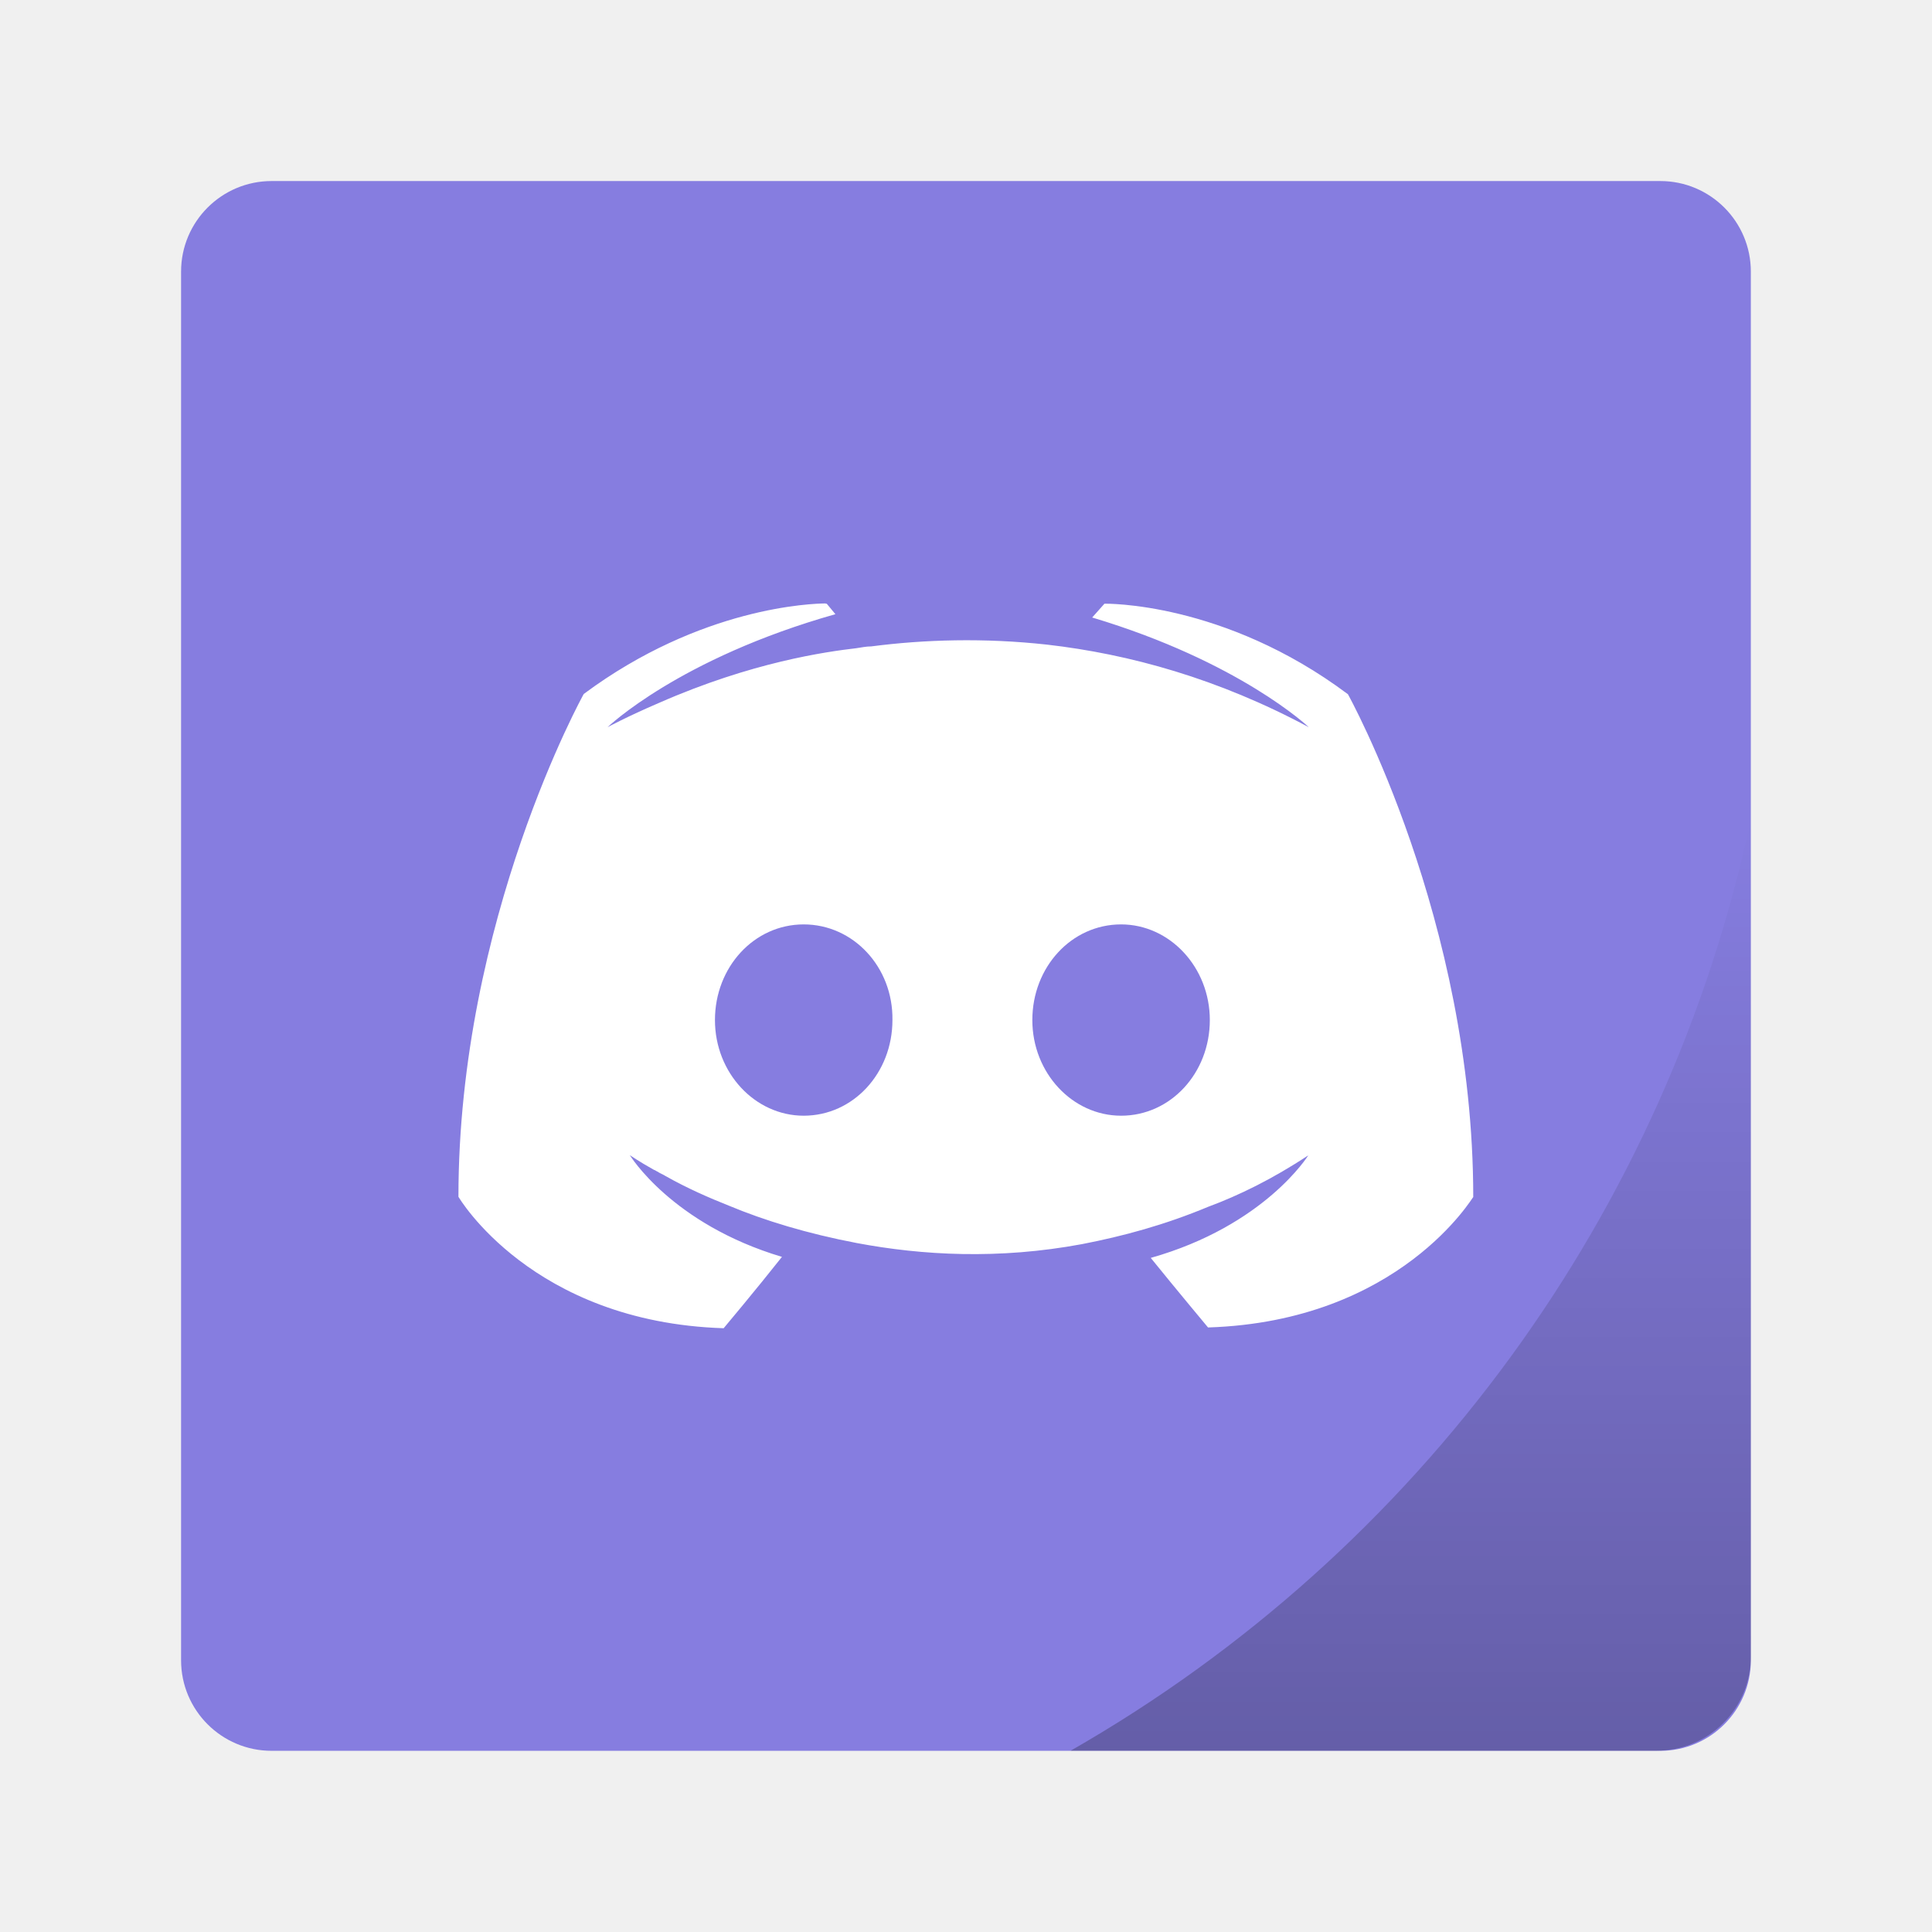
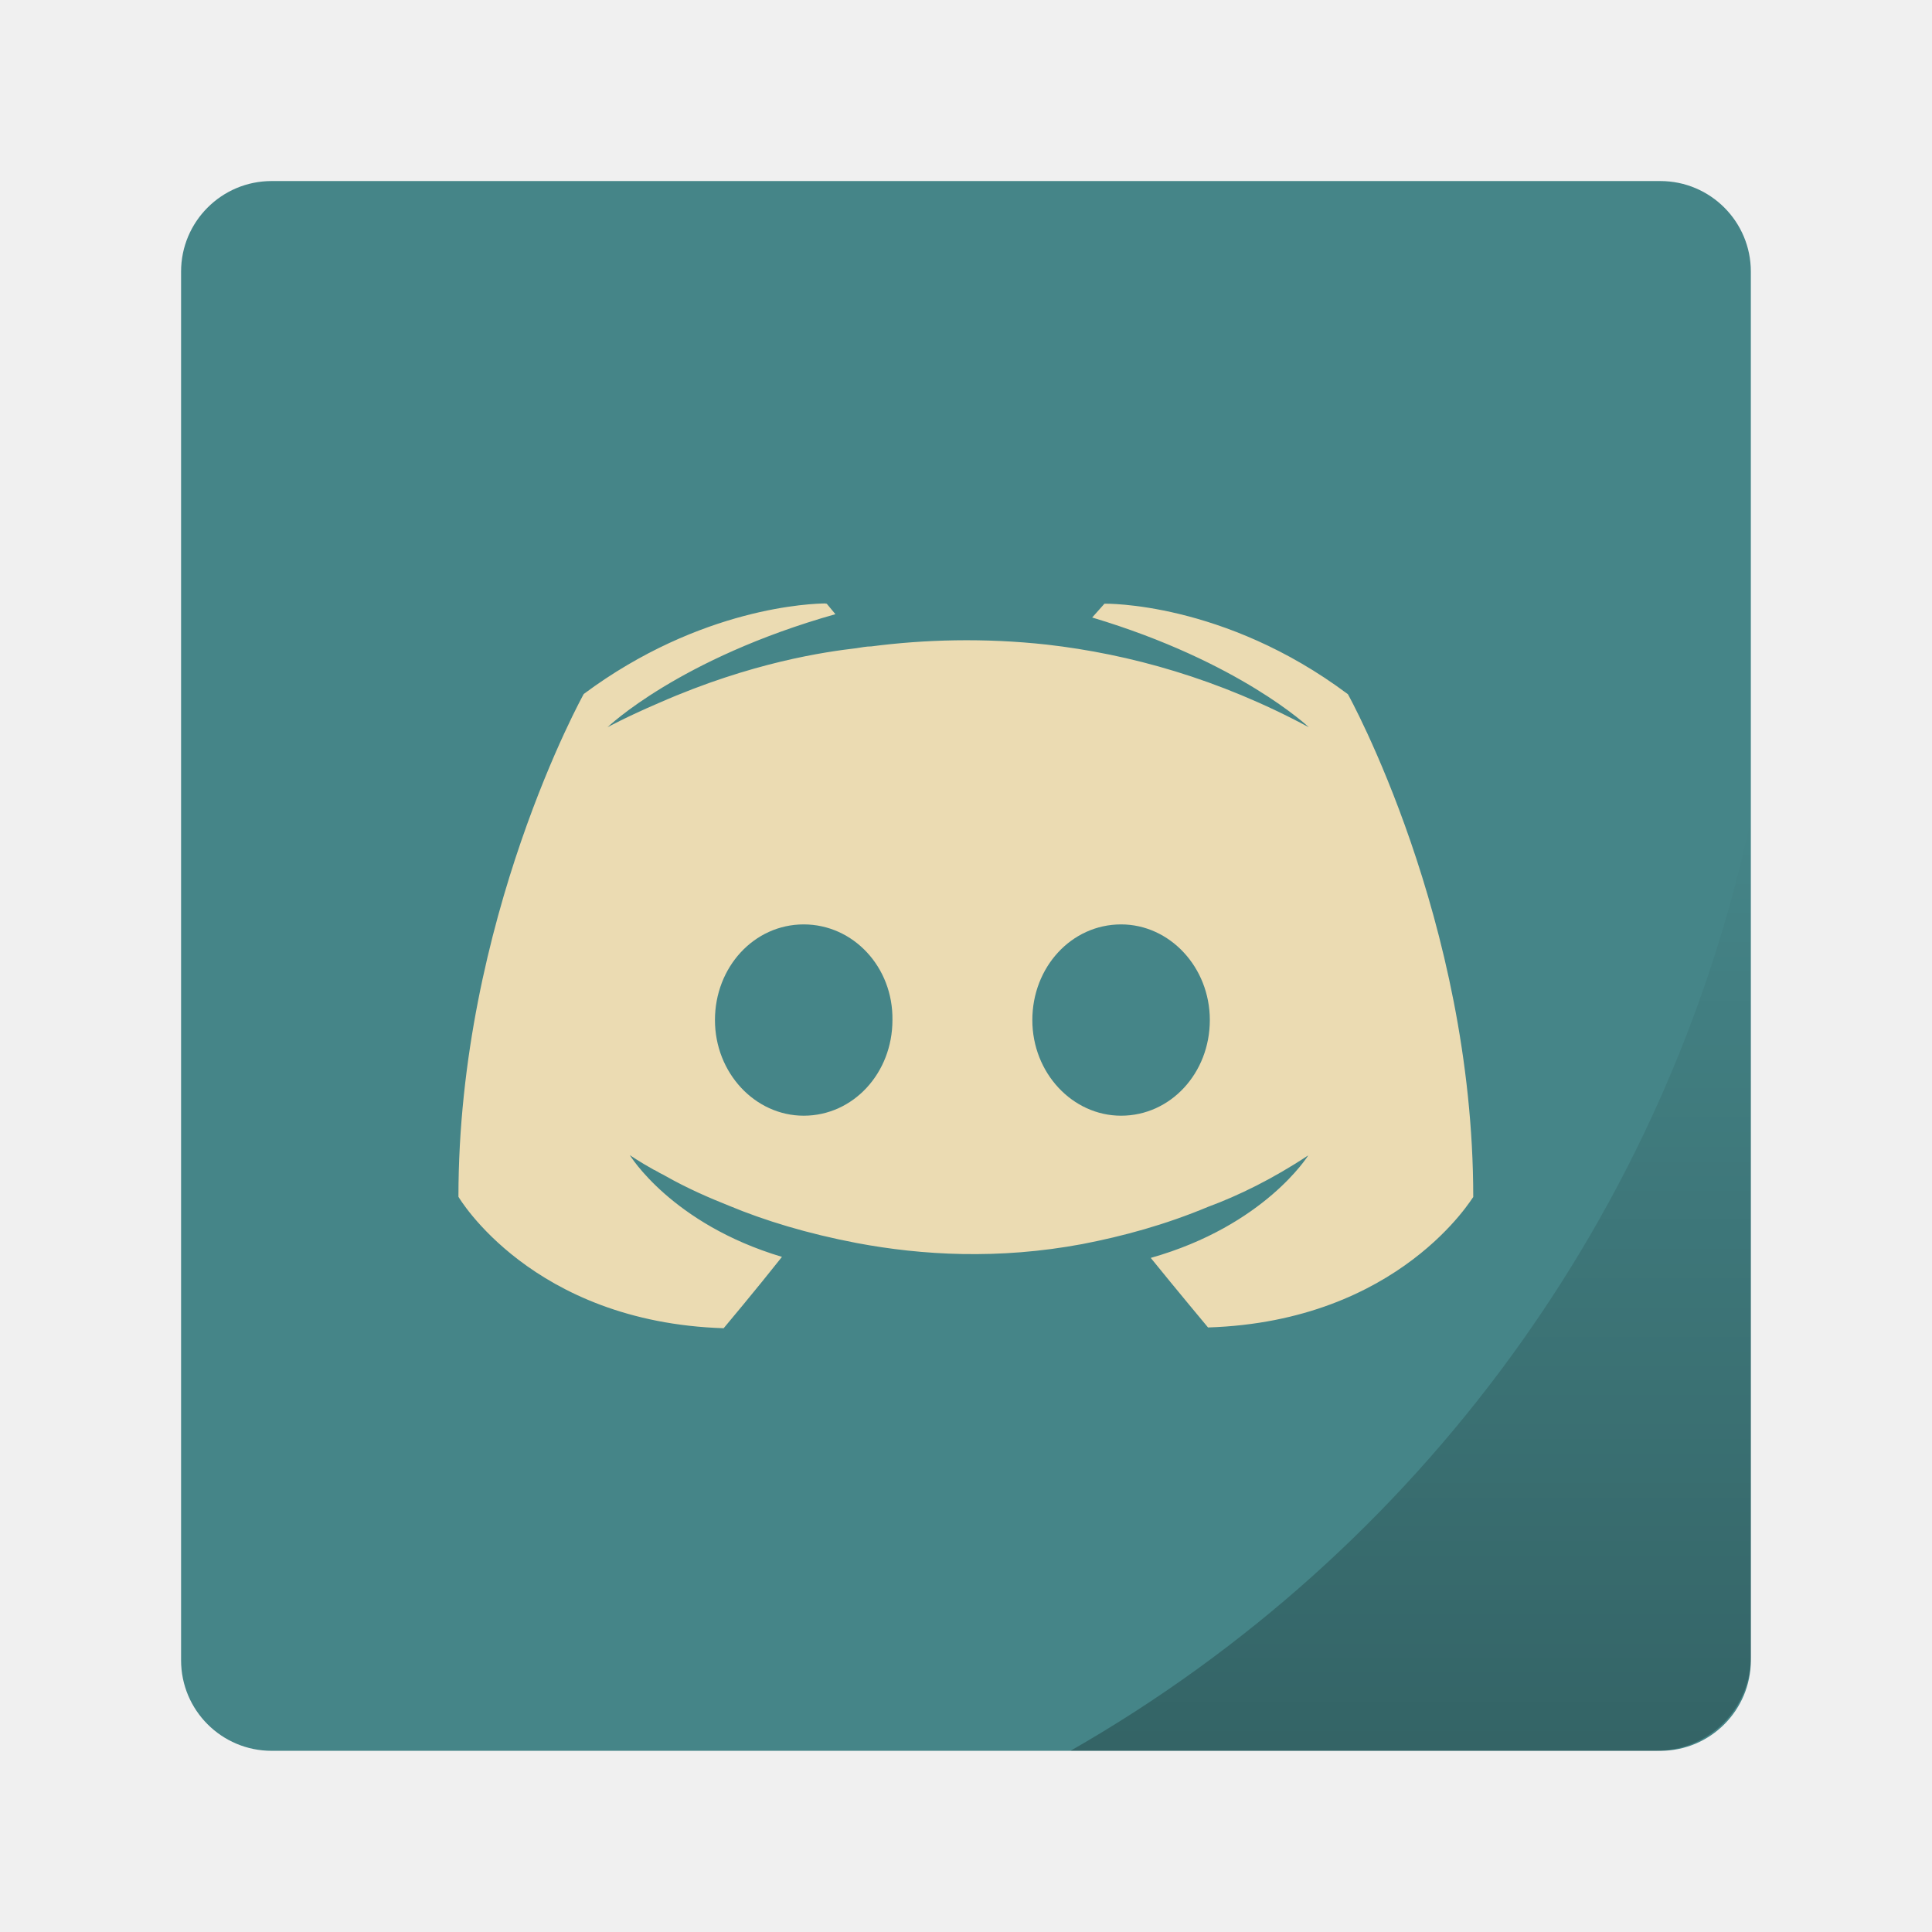
<svg xmlns="http://www.w3.org/2000/svg" width="64" height="64" version="1.1" viewBox="0 0 16.933 16.933">
  <defs>
    <linearGradient id="b" x1="46.168" x2="46.168" y1="57" y2="27.346" gradientTransform="matrix(.26458 0 0 .26458 0 280.07)" gradientUnits="userSpaceOnUse">
      <stop offset="0" />
      <stop stop-opacity="0" offset="1" />
    </linearGradient>
  </defs>
  <g transform="matrix(1.04 0 0 1.04 -.339 -291.61)" stroke-width=".962" paint-order="markers stroke fill">
-     <rect x="1.852" y="281.92" width="13.229" height="13.229" rx=".763" ry=".763" fill="#867de0" />
+     <rect x="1.852" y="281.92" width="13.229" height="13.229" rx=".763" ry=".763" fill="#458588" />
    <path d="M15.081 287.302a11.906 11.906 0 0 1-5.732 7.846h4.938c.44 0 .794-.354.794-.794z" fill="url(#b)" opacity=".25" />
  </g>
-   <g transform="matrix(2.2415 0 0 2.2415 3.7221 -652.3)" fill="#fff" stroke-width=".446">
-     <path d="m1.569 293.37c-0.053 2.2e-4 -0.488 0.013-0.947 0.354 0 0-0.49 0.881-0.49 1.966 0 0 0.286 0.49 1.037 0.514 0 0 0.126-0.15 0.228-0.279-0.432-0.129-0.595-0.398-0.595-0.398s0.034 0.024 0.095 0.058c0.003 0 0.007 4e-3 0.014 7e-3 0.01 7e-3 0.02 0.01 0.031 0.017 0.085 0.048 0.17 0.085 0.248 0.116 0.139 0.058 0.306 0.109 0.5 0.146 0.255 0.048 0.554 0.065 0.881 4e-3 0.16-0.031 0.323-0.075 0.493-0.146 0.119-0.044 0.252-0.109 0.391-0.201 0 0-0.17 0.275-0.616 0.401 0.102 0.126 0.224 0.272 0.224 0.272 0.752-0.024 1.037-0.514 1.037-0.51 0-1.085-0.49-1.966-0.49-1.966-0.486-0.364-0.952-0.354-0.952-0.354l-0.048 0.054c0.578 0.173 0.847 0.429 0.847 0.429-0.354-0.19-0.701-0.286-1.024-0.323-0.245-0.027-0.48-0.02-0.687 7e-3 -0.02 0-0.037 4e-3 -0.058 7e-3 -0.119 0.014-0.408 0.054-0.772 0.214-0.126 0.054-0.201 0.095-0.201 0.095s0.279-0.269 0.891-0.442l-0.034-0.041s-0.002-3e-5 -0.005-2e-5zm-0.087 1.255c0.194 0 0.35 0.167 0.347 0.374 0 0.207-0.153 0.374-0.347 0.374-0.19 0-0.347-0.167-0.347-0.374s0.153-0.374 0.347-0.374zm1.241 0c0.19 0 0.347 0.167 0.347 0.374s-0.153 0.374-0.347 0.374c-0.19 0-0.347-0.167-0.347-0.374s0.153-0.374 0.347-0.374z" fill="#fff" stroke-width=".446" />
+   <g transform="matrix(2.2415 0 0 2.2415 3.7221 -652.3)" fill="#ebdbb2" stroke-width=".446">
+     <path d="m1.569 293.37c-0.053 2.2e-4 -0.488 0.013-0.947 0.354 0 0-0.49 0.881-0.49 1.966 0 0 0.286 0.49 1.037 0.514 0 0 0.126-0.15 0.228-0.279-0.432-0.129-0.595-0.398-0.595-0.398s0.034 0.024 0.095 0.058c0.003 0 0.007 4e-3 0.014 7e-3 0.01 7e-3 0.02 0.01 0.031 0.017 0.085 0.048 0.17 0.085 0.248 0.116 0.139 0.058 0.306 0.109 0.5 0.146 0.255 0.048 0.554 0.065 0.881 4e-3 0.16-0.031 0.323-0.075 0.493-0.146 0.119-0.044 0.252-0.109 0.391-0.201 0 0-0.17 0.275-0.616 0.401 0.102 0.126 0.224 0.272 0.224 0.272 0.752-0.024 1.037-0.514 1.037-0.51 0-1.085-0.49-1.966-0.49-1.966-0.486-0.364-0.952-0.354-0.952-0.354l-0.048 0.054c0.578 0.173 0.847 0.429 0.847 0.429-0.354-0.19-0.701-0.286-1.024-0.323-0.245-0.027-0.48-0.02-0.687 7e-3 -0.02 0-0.037 4e-3 -0.058 7e-3 -0.119 0.014-0.408 0.054-0.772 0.214-0.126 0.054-0.201 0.095-0.201 0.095s0.279-0.269 0.891-0.442l-0.034-0.041s-0.002-3e-5 -0.005-2e-5zm-0.087 1.255c0.194 0 0.35 0.167 0.347 0.374 0 0.207-0.153 0.374-0.347 0.374-0.19 0-0.347-0.167-0.347-0.374s0.153-0.374 0.347-0.374zm1.241 0c0.19 0 0.347 0.167 0.347 0.374s-0.153 0.374-0.347 0.374c-0.19 0-0.347-0.167-0.347-0.374s0.153-0.374 0.347-0.374z" fill="#ebdbb2" stroke-width=".446" />
  </g>
</svg>
